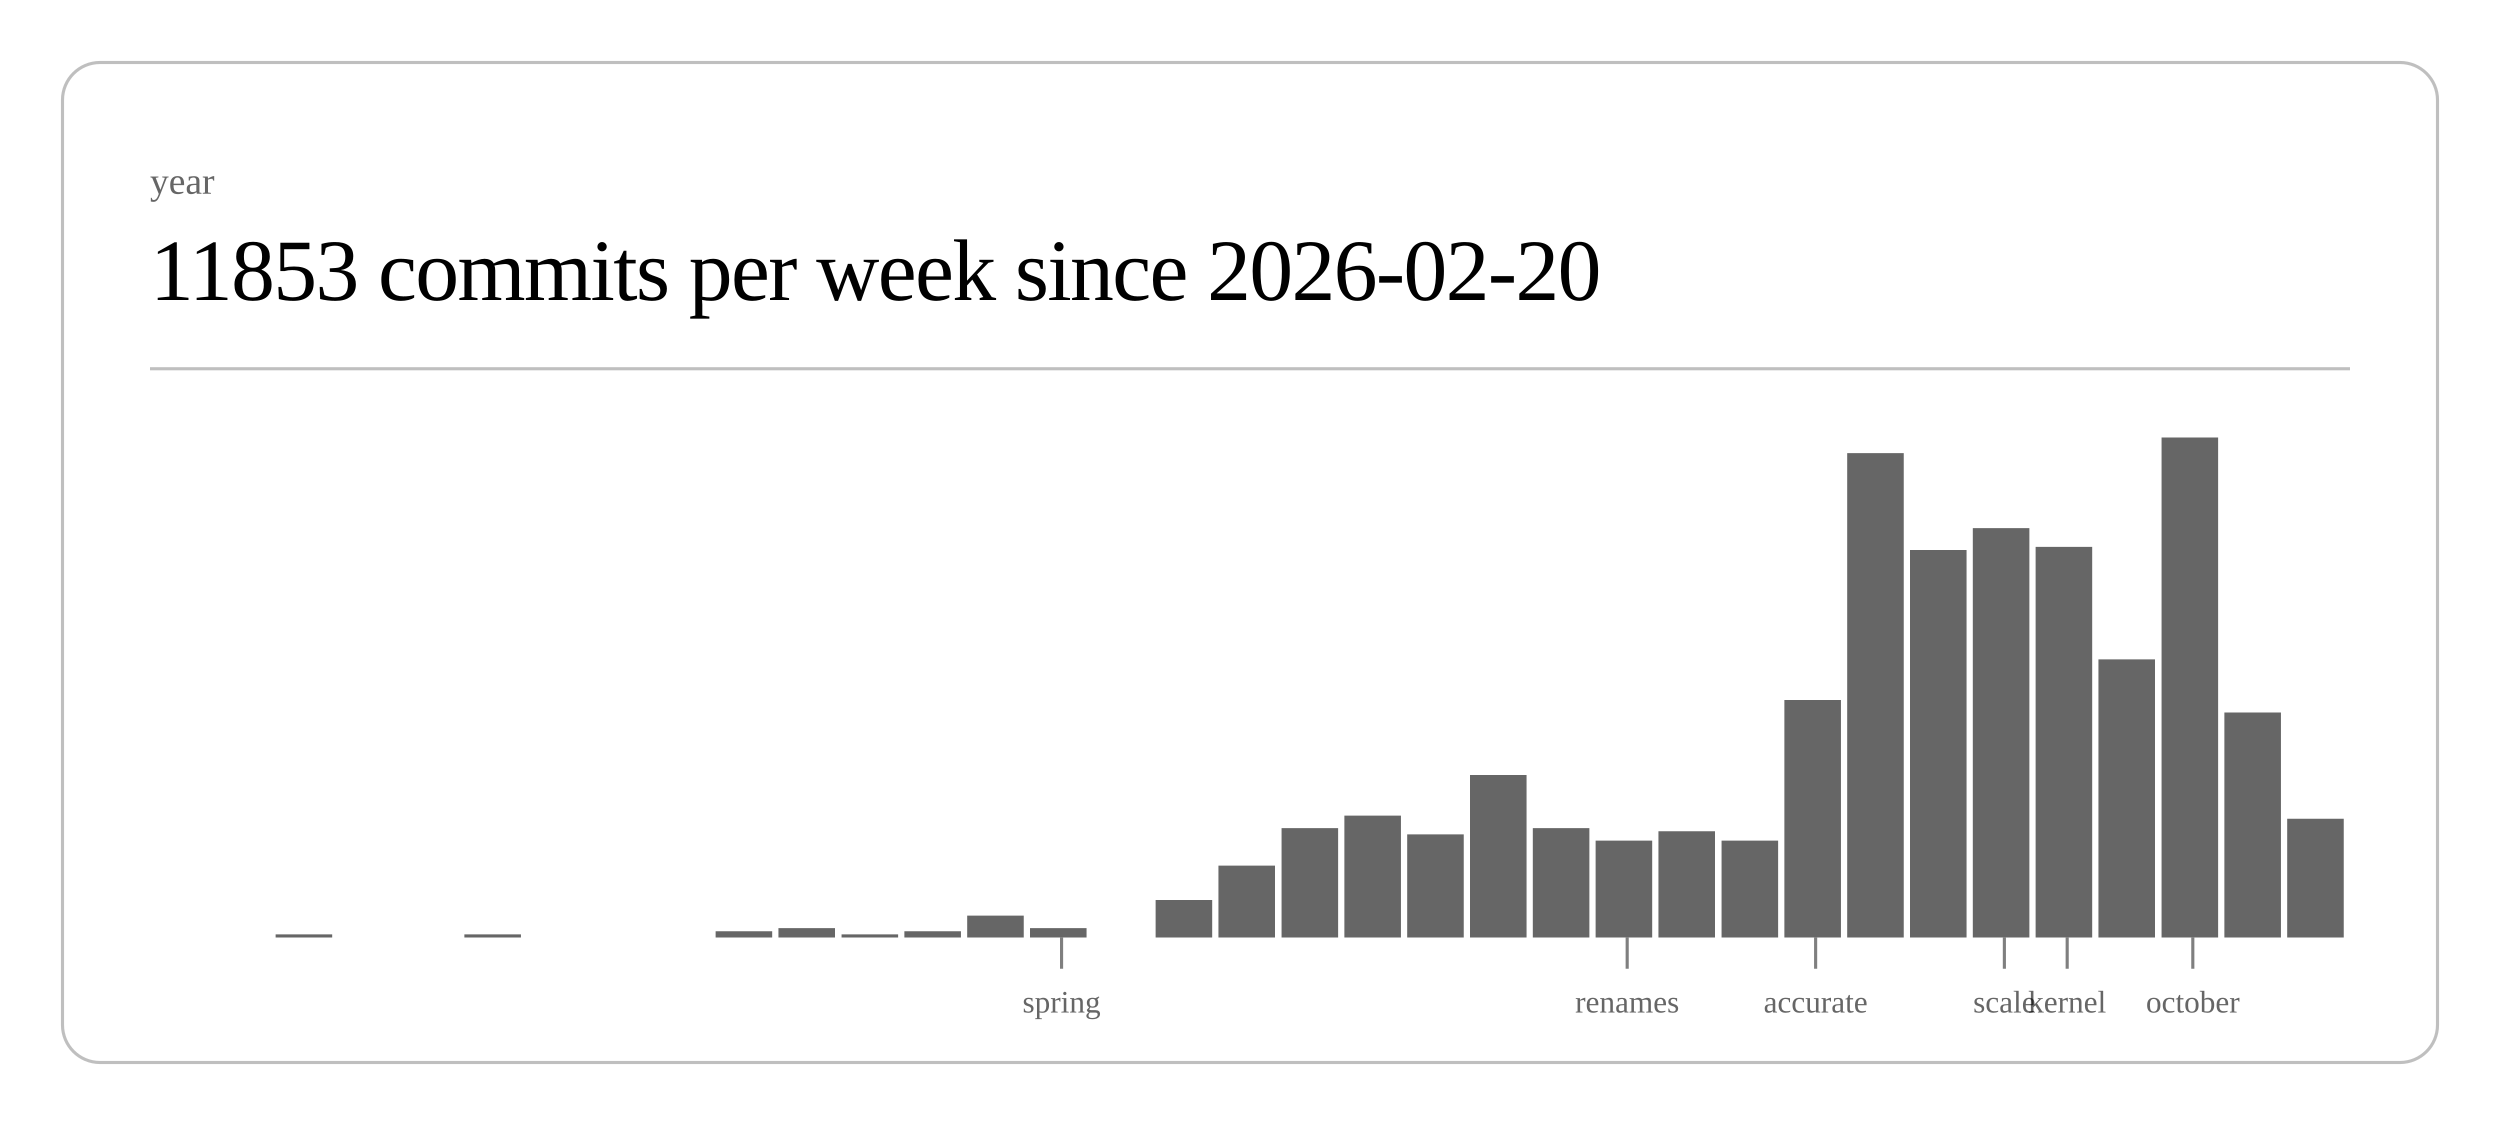
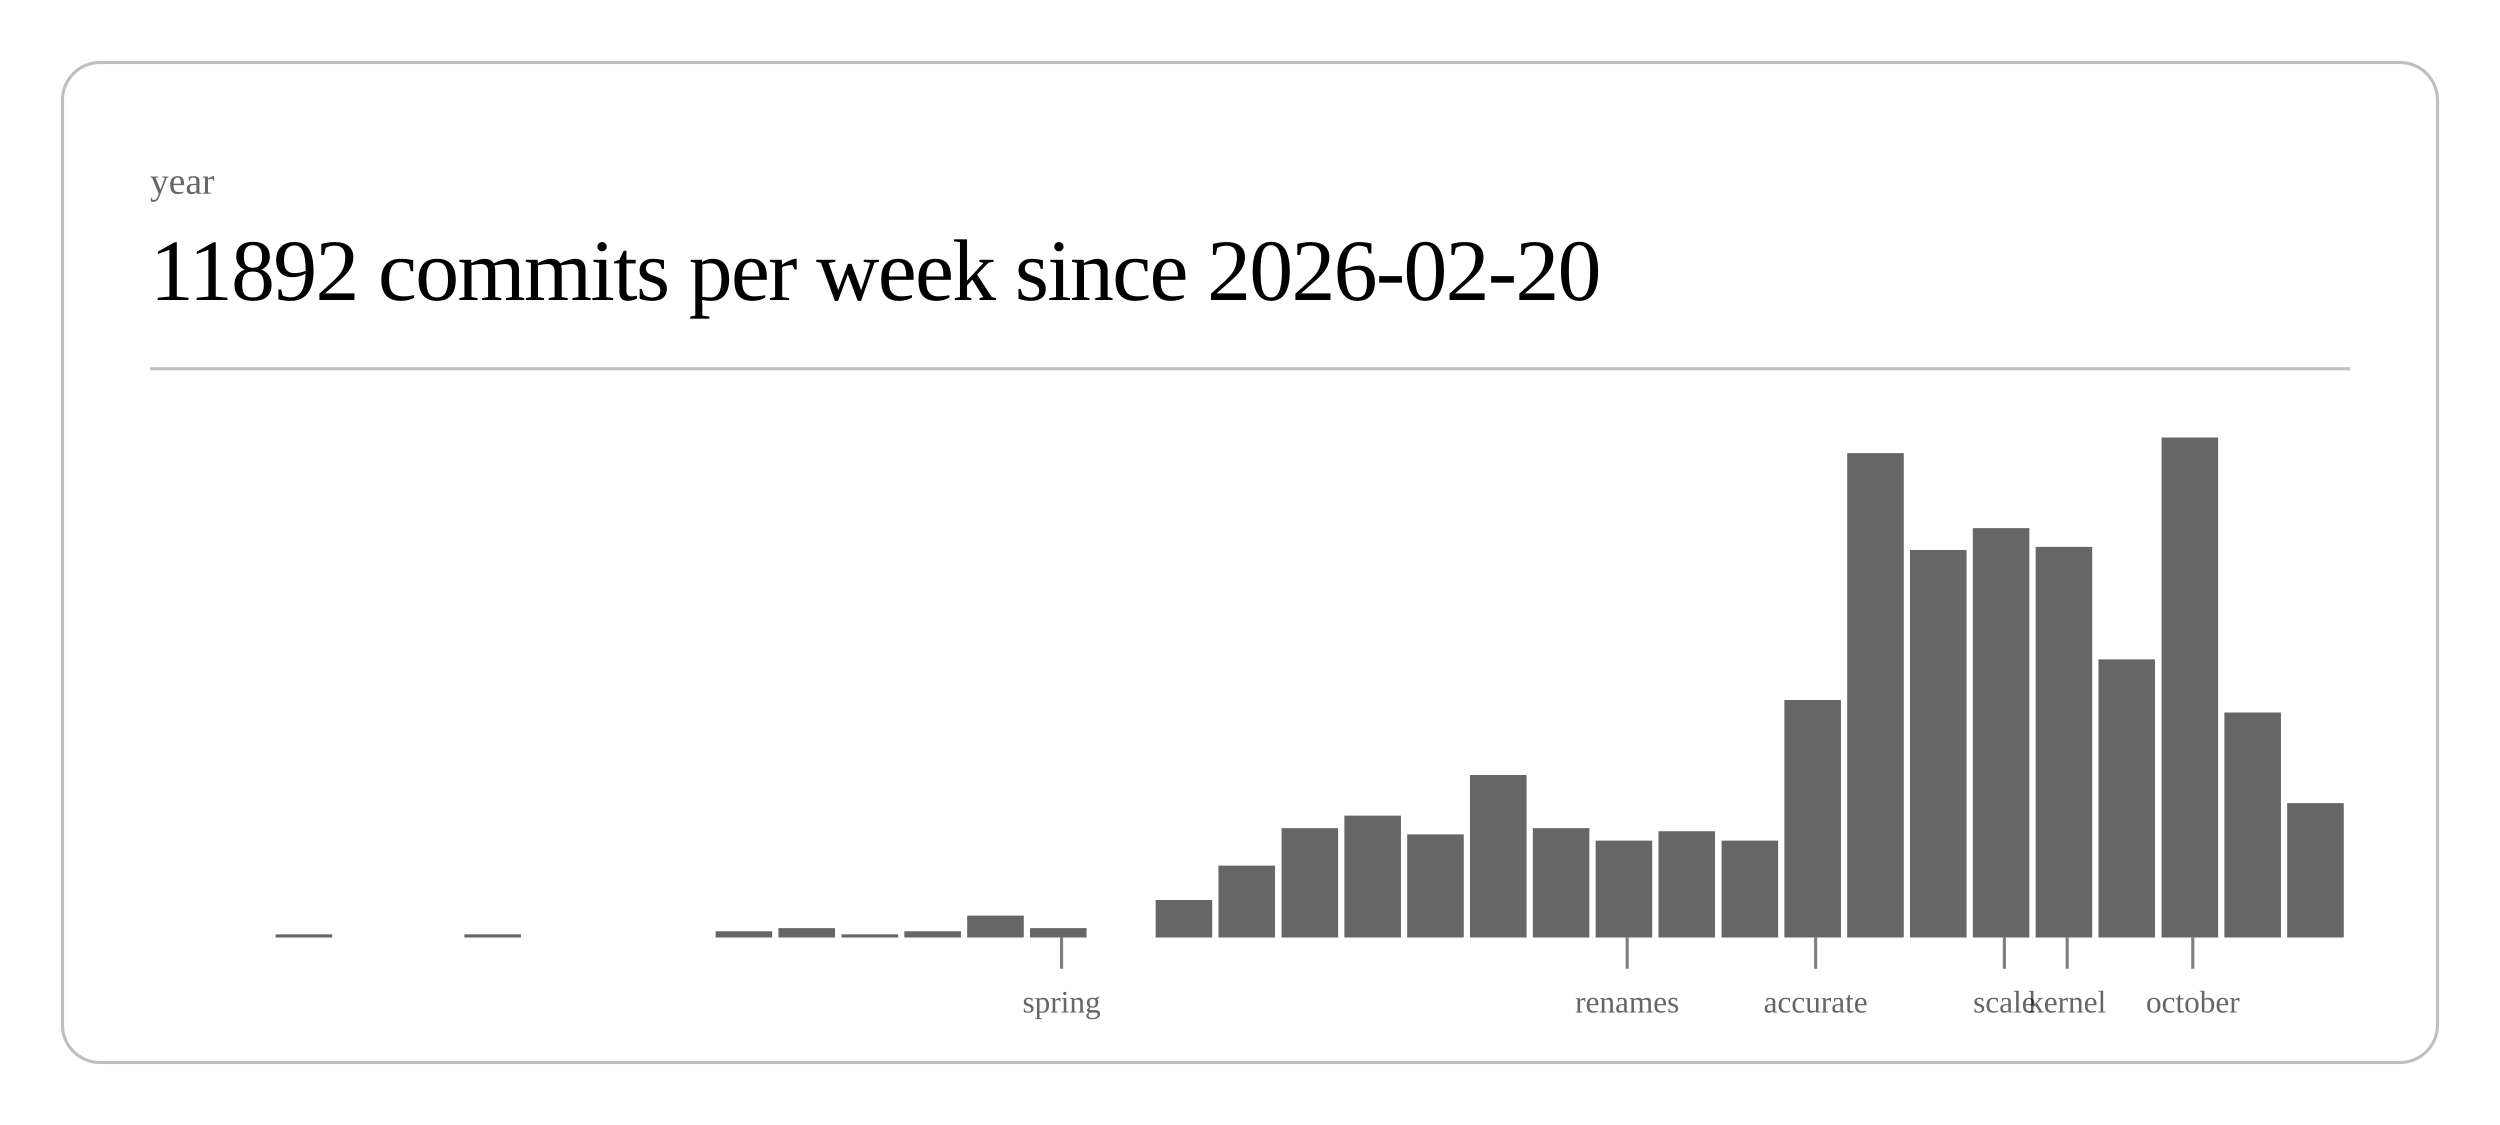
<svg xmlns="http://www.w3.org/2000/svg" class="post-header-svg" viewBox="0 0 800 360" width="800" height="360">
  <rect x="20" y="20" width="760" height="320" rx="12" ry="12" fill="none" stroke="currentColor" stroke-width="1" opacity="0.25" />
  <text fill="currentColor" x="48" y="62" font-size="12" opacity="0.6">year</text>
-   <text fill="currentColor" x="48" y="96" font-size="28" font-weight="300" letter-spacing="-0.5">11853 commits per week since 2026-02-20</text>
+   <text fill="currentColor" x="48" y="96" font-size="28" font-weight="300" letter-spacing="-0.5">11892 commits per week since 2026-02-20</text>
  <line stroke="currentColor" x1="48" y1="118" x2="752" y2="118" stroke-width="1" opacity="0.25" />
  <rect x="88.2" y="299" width="18.1" height="1" fill="currentColor" opacity="0.6" />
  <rect x="148.6" y="299" width="18.1" height="1" fill="currentColor" opacity="0.6" />
  <rect x="229.0" y="298" width="18.1" height="2" fill="currentColor" opacity="0.6" />
  <rect x="249.1" y="297" width="18.1" height="3" fill="currentColor" opacity="0.6" />
  <rect x="269.3" y="299" width="18.1" height="1" fill="currentColor" opacity="0.6" />
  <rect x="289.4" y="298" width="18.1" height="2" fill="currentColor" opacity="0.6" />
  <rect x="309.5" y="293" width="18.1" height="7" fill="currentColor" opacity="0.6" />
  <rect x="329.6" y="297" width="18.1" height="3" fill="currentColor" opacity="0.6" />
  <rect x="369.8" y="288" width="18.1" height="12" fill="currentColor" opacity="0.6" />
  <rect x="389.9" y="277" width="18.1" height="23" fill="currentColor" opacity="0.6" />
  <rect x="410.1" y="265" width="18.1" height="35" fill="currentColor" opacity="0.6" />
  <rect x="430.2" y="261" width="18.1" height="39" fill="currentColor" opacity="0.6" />
  <rect x="450.3" y="267" width="18.1" height="33" fill="currentColor" opacity="0.6" />
  <rect x="470.4" y="248" width="18.1" height="52" fill="currentColor" opacity="0.6" />
  <rect x="490.5" y="265" width="18.1" height="35" fill="currentColor" opacity="0.6" />
  <rect x="510.6" y="269" width="18.1" height="31" fill="currentColor" opacity="0.6" />
  <rect x="530.7" y="266" width="18.1" height="34" fill="currentColor" opacity="0.6" />
  <rect x="550.9" y="269" width="18.1" height="31" fill="currentColor" opacity="0.6" />
  <rect x="571.0" y="224" width="18.1" height="76" fill="currentColor" opacity="0.6" />
  <rect x="591.1" y="145" width="18.1" height="155" fill="currentColor" opacity="0.6" />
  <rect x="611.2" y="176" width="18.1" height="124" fill="currentColor" opacity="0.6" />
  <rect x="631.3" y="169" width="18.1" height="131" fill="currentColor" opacity="0.6" />
  <rect x="651.4" y="175" width="18.1" height="125" fill="currentColor" opacity="0.6" />
  <rect x="671.5" y="211" width="18.1" height="89" fill="currentColor" opacity="0.6" />
  <rect x="691.7" y="140" width="18.1" height="160" fill="currentColor" opacity="0.6" />
  <rect x="711.8" y="228" width="18.1" height="72" fill="currentColor" opacity="0.6" />
-   <rect x="731.9" y="262" width="18.1" height="38" fill="currentColor" opacity="0.6" />
+   <rect x="731.9" y="257" width="18.1" height="43" fill="currentColor" opacity="0.6" />
  <line stroke="currentColor" x1="339.7" y1="300" x2="339.7" y2="310" stroke-width="1" opacity="0.5" />
  <text fill="currentColor" x="339.7" y="324" font-size="10" opacity="0.6" text-anchor="middle">spring</text>
  <line stroke="currentColor" x1="520.7" y1="300" x2="520.7" y2="310" stroke-width="1" opacity="0.5" />
  <text fill="currentColor" x="520.7" y="324" font-size="10" opacity="0.6" text-anchor="middle">renames</text>
  <line stroke="currentColor" x1="581.0" y1="300" x2="581.0" y2="310" stroke-width="1" opacity="0.5" />
  <text fill="currentColor" x="581.0" y="324" font-size="10" opacity="0.6" text-anchor="middle">accurate</text>
  <line stroke="currentColor" x1="641.4" y1="300" x2="641.4" y2="310" stroke-width="1" opacity="0.5" />
  <text fill="currentColor" x="641.4" y="324" font-size="10" opacity="0.6" text-anchor="middle">scale</text>
  <line stroke="currentColor" x1="661.5" y1="300" x2="661.5" y2="310" stroke-width="1" opacity="0.5" />
  <text fill="currentColor" x="661.5" y="324" font-size="10" opacity="0.6" text-anchor="middle">kernel</text>
  <line stroke="currentColor" x1="701.7" y1="300" x2="701.7" y2="310" stroke-width="1" opacity="0.5" />
  <text fill="currentColor" x="701.7" y="324" font-size="10" opacity="0.6" text-anchor="middle">october</text>
</svg>
